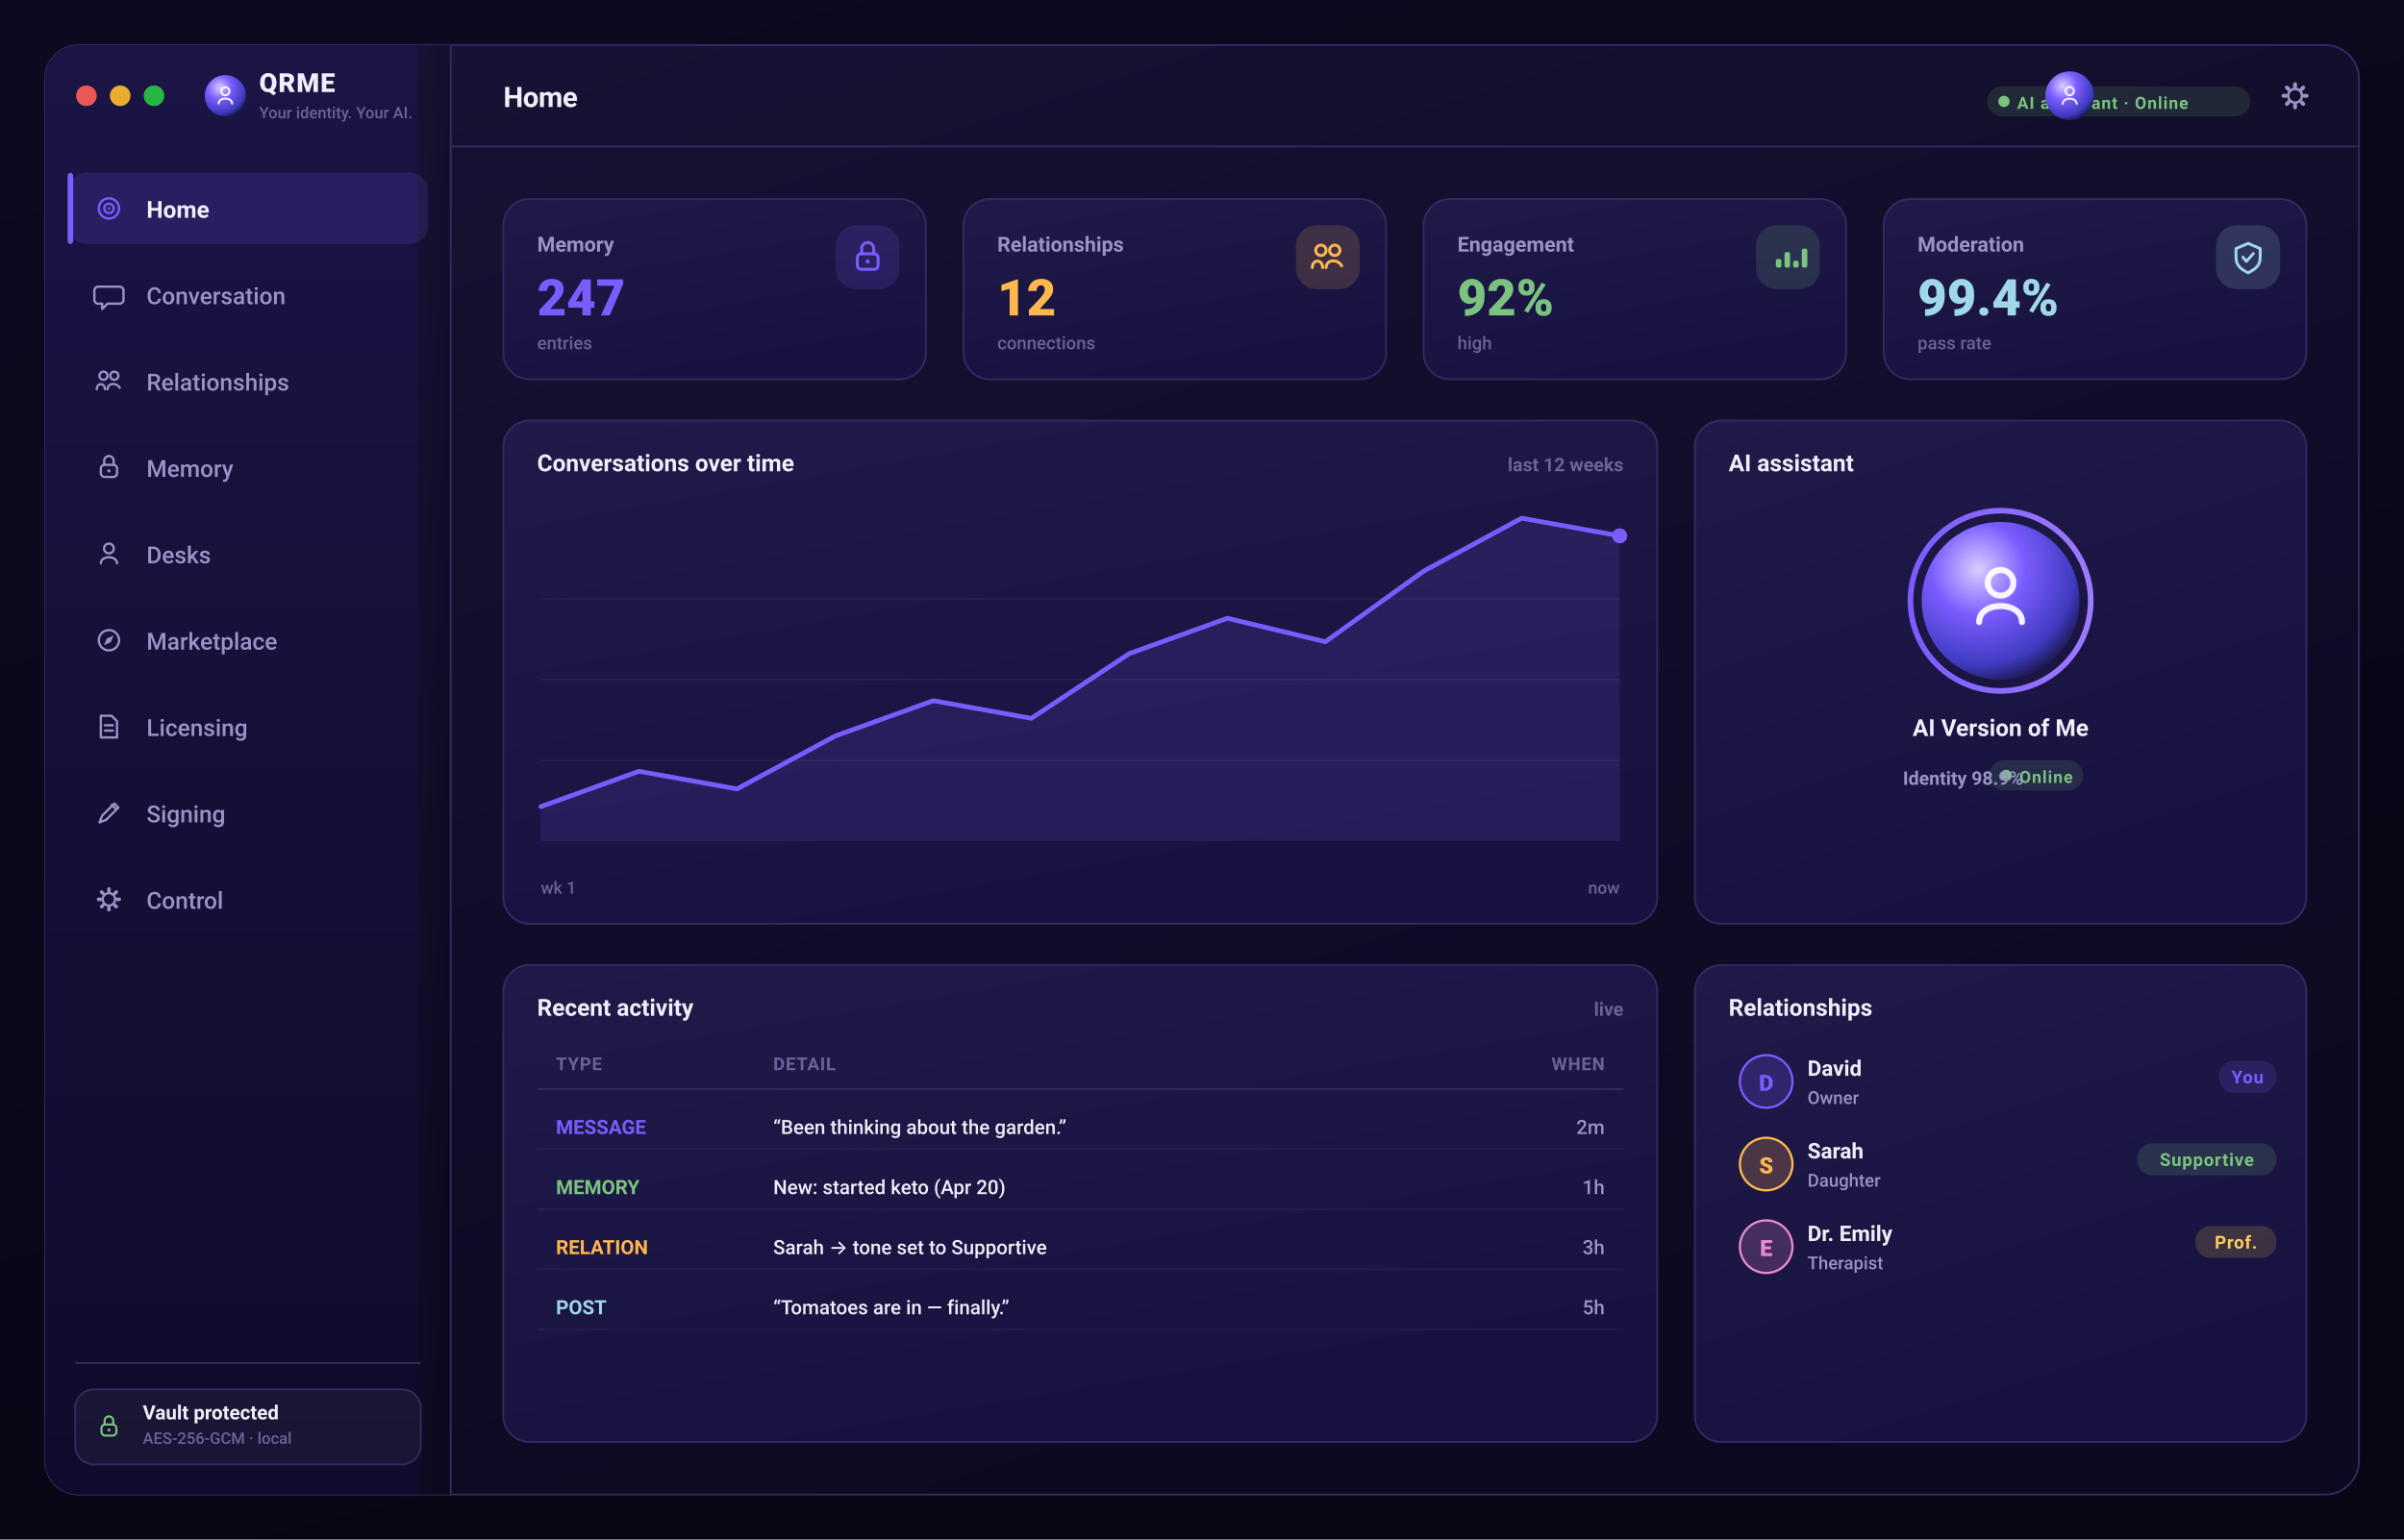
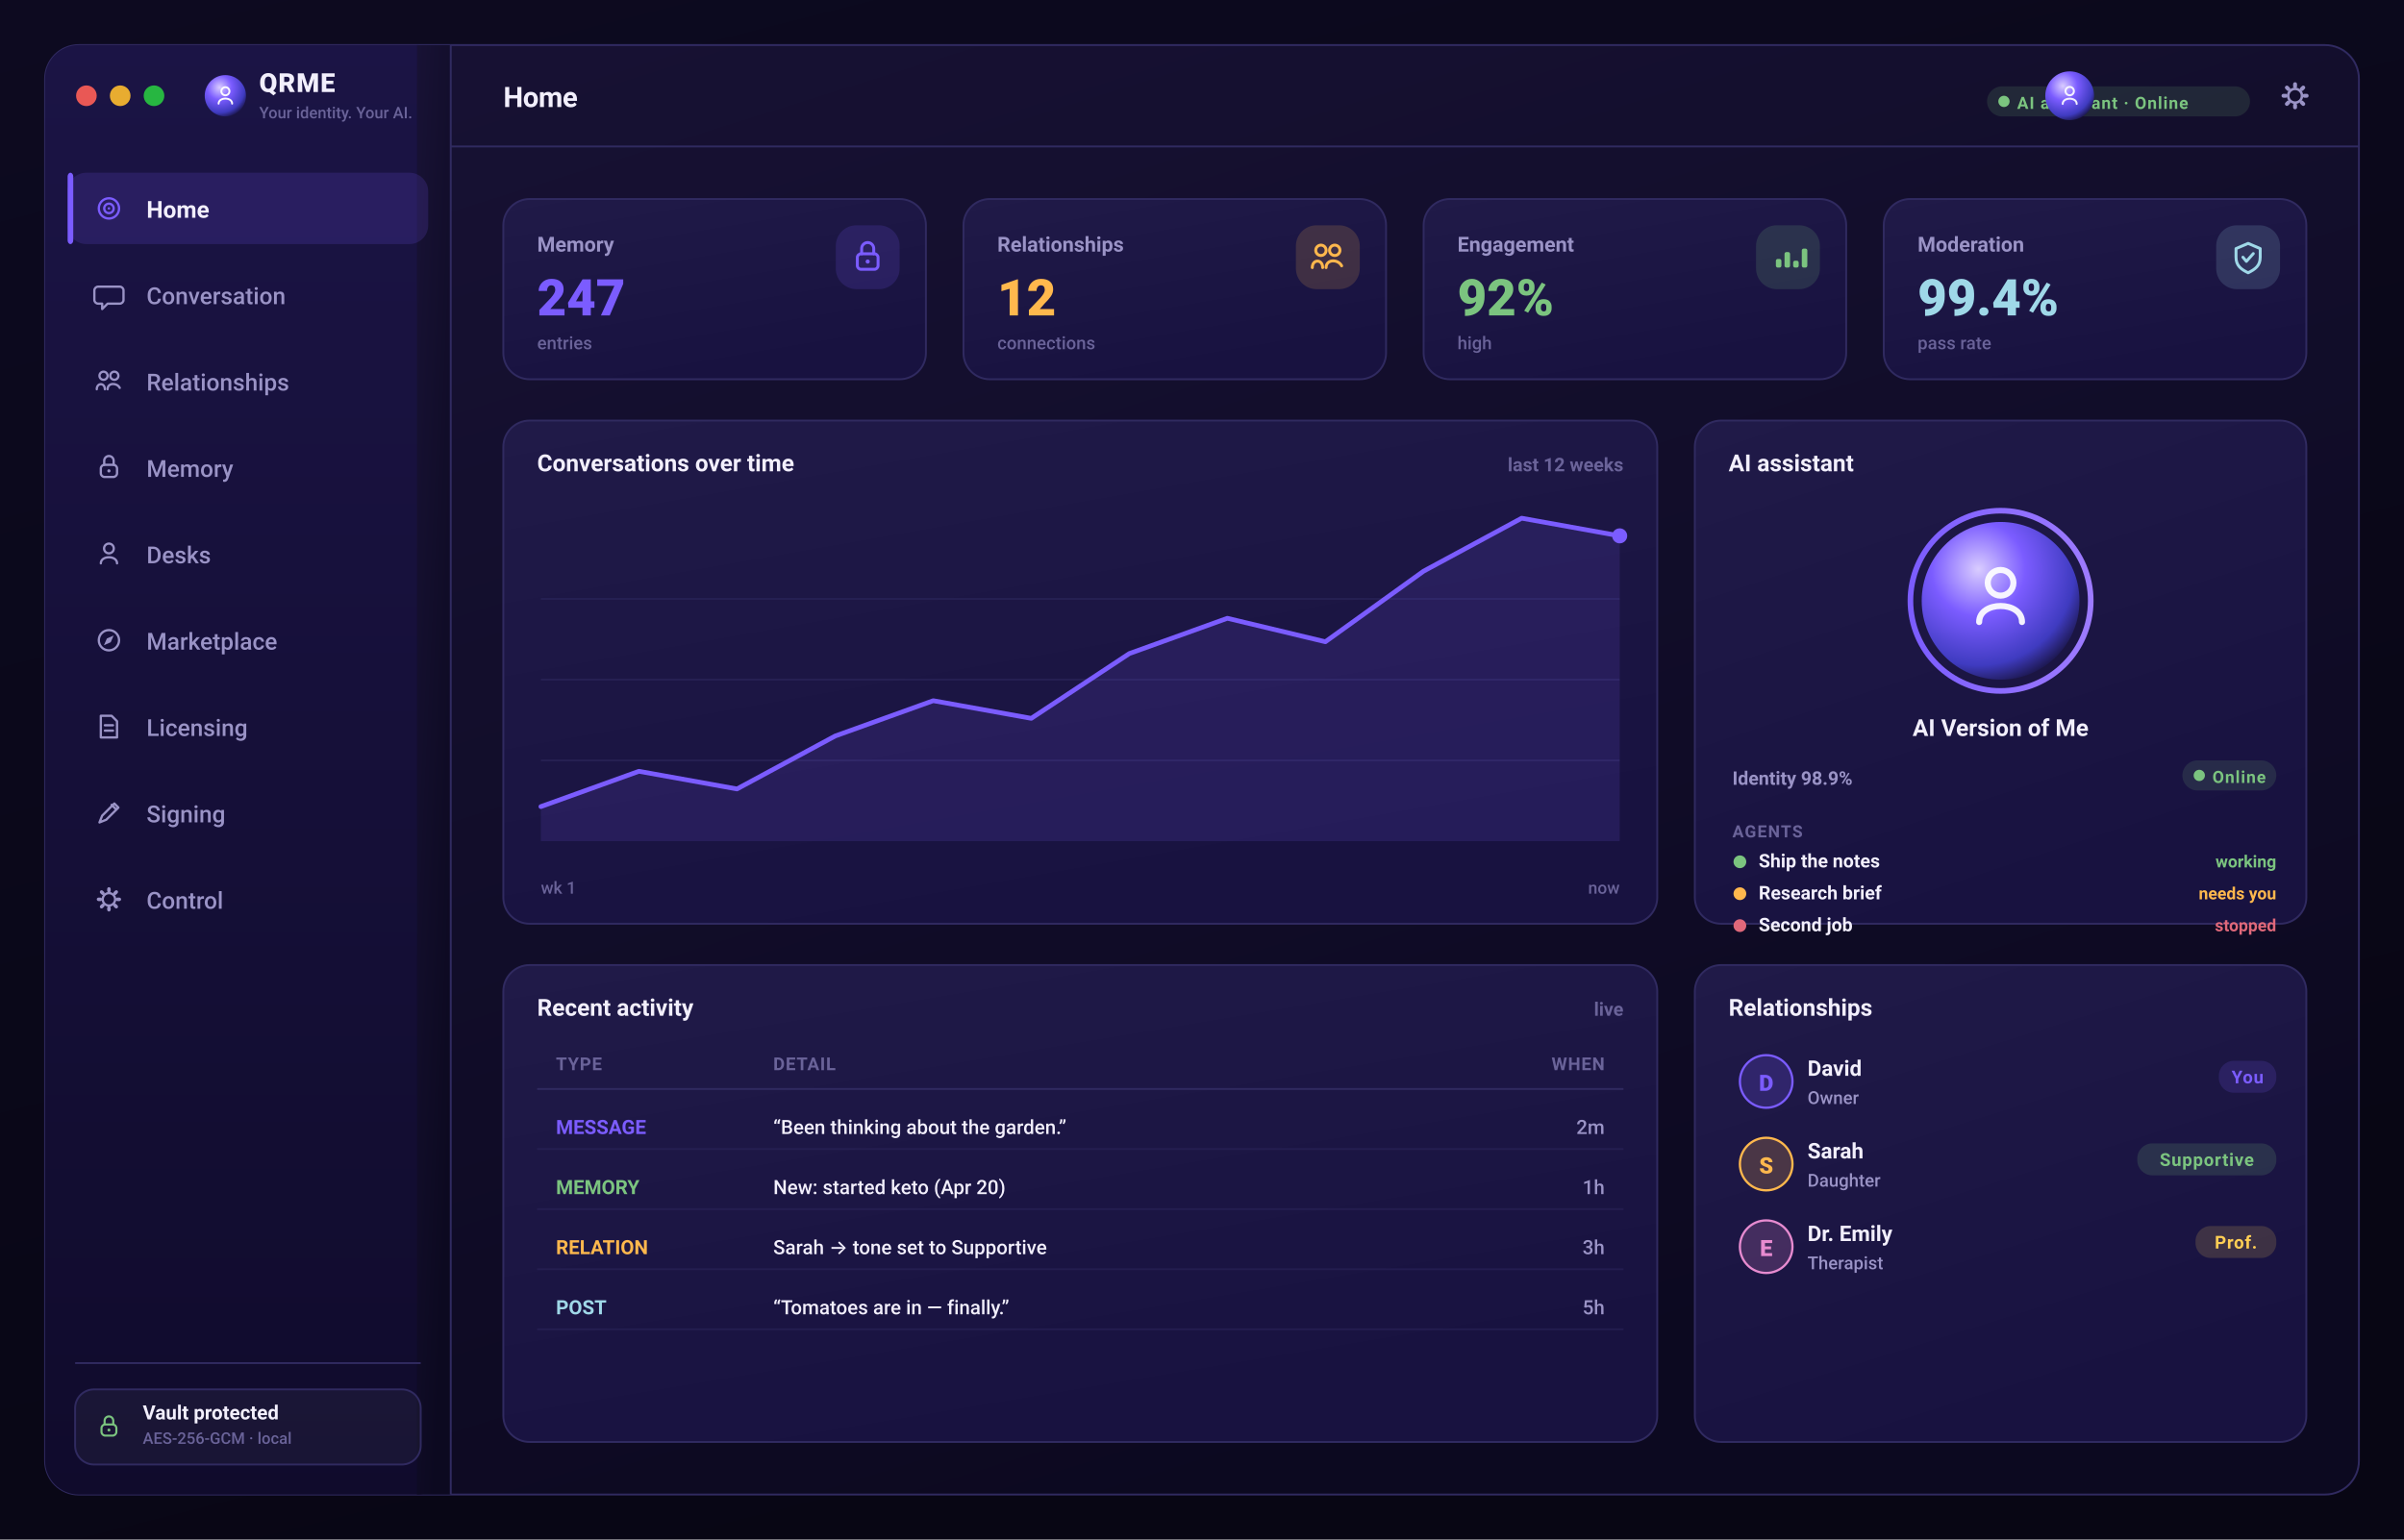
<svg xmlns="http://www.w3.org/2000/svg" width="1280" height="820" viewBox="0 0 1280 820" role="img" aria-label="QRME — Home">
  <defs>
    <linearGradient id="gPage" x1="0" y1="0" x2="0.4" y2="1">
      <stop offset="0" stop-color="#0d0a20" />
      <stop offset="1" stop-color="#080614" />
    </linearGradient>
    <linearGradient id="gScr" x1="0" y1="0" x2="0.5" y2="1">
      <stop offset="0" stop-color="#181235" />
      <stop offset="1" stop-color="#0c0920" />
    </linearGradient>
    <linearGradient id="gSide" x1="0" y1="0" x2="0" y2="1">
      <stop offset="0" stop-color="#1b1445" />
      <stop offset="1" stop-color="#100b2c" />
    </linearGradient>
    <linearGradient id="gCard" x1="0" y1="0" x2="0.4" y2="1">
      <stop offset="0" stop-color="#201a48" />
      <stop offset="1" stop-color="#181240" />
    </linearGradient>
    <linearGradient id="gBrand" x1="0" y1="0" x2="1" y2="0">
      <stop offset="0" stop-color="#7b5cff" />
      <stop offset="1" stop-color="#9d7bff" />
    </linearGradient>
    <linearGradient id="gAmber" x1="0" y1="0" x2="1" y2="0">
      <stop offset="0" stop-color="#ffb84d" />
      <stop offset="1" stop-color="#ffd27a" />
    </linearGradient>
    <radialGradient id="orb" cx="36%" cy="30%" r="78%">
      <stop offset="0" stop-color="#d9ccff" />
      <stop offset="38%" stop-color="#7b5cff" />
      <stop offset="78%" stop-color="#3f3bc0" />
      <stop offset="100%" stop-color="#140f34" />
    </radialGradient>
  </defs>
  <rect x="0.0" y="0.0" width="1280.0" height="820.0" rx="0" fill="url(#gPage)" />
  <rect x="24" y="24" width="1232" height="772" rx="18" fill="url(#gScr)" stroke="#302a60" stroke-width="1" />
  <rect x="24.0" y="24.0" width="216.0" height="772.0" rx="18" fill="url(#gSide)" />
  <rect x="222.0" y="24.0" width="18.0" height="772.0" rx="0" fill="url(#gScr)" />
  <line x1="240" y1="24" x2="240" y2="796" stroke="#302a60" stroke-width="1" />
  <line x1="240" y1="78" x2="1256" y2="78" stroke="#302a60" stroke-width="1" />
  <circle cx="46" cy="51" r="5.5" fill="#ff5f57" opacity="0.9" />
  <circle cx="64" cy="51" r="5.5" fill="#febc2e" opacity="0.9" />
  <circle cx="82" cy="51" r="5.5" fill="#28c840" opacity="0.9" />
  <circle cx="120" cy="51" r="11" fill="url(#orb)" />
  <circle cx="120" cy="48.6" r="2.16" fill="none" stroke="rgba(255,255,255,0.95)" stroke-width="1.02" stroke-linecap="round" stroke-linejoin="round" />
  <path d="M116.4 55.2 c0 -3.6 7.2 -3.6 7.2 0" fill="none" stroke="rgba(255,255,255,0.95)" stroke-width="1.02" stroke-linecap="round" stroke-linejoin="round" />
  <text x="138.0" y="49.0" font-family="-apple-system,BlinkMacSystemFont,'SF Pro Display','SF Pro Text','Segoe UI',Roboto,system-ui,sans-serif" font-size="14" font-weight="800" fill="#f2effc" text-anchor="start" letter-spacing="0.5">QRME</text>
  <text x="138.0" y="63.0" font-family="-apple-system,BlinkMacSystemFont,'SF Pro Display','SF Pro Text','Segoe UI',Roboto,system-ui,sans-serif" font-size="8.5" font-weight="500" fill="#6a6399" text-anchor="start">Your identity. Your AI.</text>
  <text x="268.0" y="57.0" font-family="-apple-system,BlinkMacSystemFont,'SF Pro Display','SF Pro Text','Segoe UI',Roboto,system-ui,sans-serif" font-size="15" font-weight="700" fill="#f2effc" text-anchor="start" letter-spacing="-0.2">Home</text>
  <rect x="1220.96" y="43.8" width="2.08" height="3.2" rx="1" transform="rotate(0 1222 51)" fill="#9a93c6" />
  <rect x="1220.96" y="43.8" width="2.08" height="3.2" rx="1" transform="rotate(45 1222 51)" fill="#9a93c6" />
  <rect x="1220.96" y="43.8" width="2.08" height="3.2" rx="1" transform="rotate(90 1222 51)" fill="#9a93c6" />
  <rect x="1220.96" y="43.8" width="2.08" height="3.2" rx="1" transform="rotate(135 1222 51)" fill="#9a93c6" />
  <rect x="1220.96" y="43.8" width="2.08" height="3.2" rx="1" transform="rotate(180 1222 51)" fill="#9a93c6" />
  <rect x="1220.96" y="43.8" width="2.08" height="3.2" rx="1" transform="rotate(225 1222 51)" fill="#9a93c6" />
  <rect x="1220.96" y="43.8" width="2.08" height="3.2" rx="1" transform="rotate(270 1222 51)" fill="#9a93c6" />
  <rect x="1220.96" y="43.8" width="2.08" height="3.2" rx="1" transform="rotate(315 1222 51)" fill="#9a93c6" />
  <circle cx="1222" cy="51" r="3.68" fill="none" stroke="#9a93c6" stroke-width="1.36" stroke-linecap="round" stroke-linejoin="round" />
  <rect x="1058.0" y="46.0" width="140.0" height="16.0" rx="8" fill="rgba(123,196,127,0.14)" />
  <circle cx="1067.0" cy="54" r="3" fill="#7bc47f" />
  <text x="1074.0" y="58.0" font-family="-apple-system,BlinkMacSystemFont,'SF Pro Display','SF Pro Text','Segoe UI',Roboto,system-ui,sans-serif" font-size="9" font-weight="700" fill="#7bc47f" text-anchor="start" letter-spacing="0.5">AI assistant · Online</text>
  <circle cx="1102" cy="51" r="13" fill="url(#orb)" />
  <circle cx="1102" cy="48.52" r="2.232" fill="none" stroke="rgba(255,255,255,0.9)" stroke-width="1.05" stroke-linecap="round" stroke-linejoin="round" />
  <path d="M1098.28 55.34 c0 -3.72 7.44 -3.72 7.44 0" fill="none" stroke="rgba(255,255,255,0.9)" stroke-width="1.05" stroke-linecap="round" stroke-linejoin="round" />
  <rect x="36.0" y="92.0" width="192.0" height="38.0" rx="10" fill="rgba(123,92,255,0.16)" />
  <rect x="36.0" y="92.0" width="3.0" height="38.0" rx="2" fill="#7b5cff" />
  <circle cx="58" cy="111" r="5.4" fill="none" stroke="#7b5cff" stroke-width="1.22" stroke-linecap="round" stroke-linejoin="round" />
  <circle cx="58" cy="111" r="2.52" fill="none" stroke="#7b5cff" stroke-width="1.22" stroke-linecap="round" stroke-linejoin="round" />
  <circle cx="58" cy="111" r="0.648" fill="#7b5cff" />
  <text x="78.0" y="116.0" font-family="-apple-system,BlinkMacSystemFont,'SF Pro Display','SF Pro Text','Segoe UI',Roboto,system-ui,sans-serif" font-size="12.5" font-weight="650" fill="#f2effc" text-anchor="start">Home</text>
  <path d="M52.24 152.68 h11.52 a2 2 0 0 1 2 2 v5.04 a2 2 0 0 1 -2 2 h-6.48 l-2.88 2.88 v-2.88 h-2.16 a2 2 0 0 1 -2 -2 v-5.04 a2 2 0 0 1 2 -2 Z" fill="none" stroke="#9a93c6" stroke-width="1.22" stroke-linecap="round" stroke-linejoin="round" />
  <text x="78.0" y="162.0" font-family="-apple-system,BlinkMacSystemFont,'SF Pro Display','SF Pro Text','Segoe UI',Roboto,system-ui,sans-serif" font-size="12.5" font-weight="500" fill="#9a93c6" text-anchor="start">Conversation</text>
  <circle cx="55.12" cy="200.12" r="2.16" fill="none" stroke="#9a93c6" stroke-width="1.22" stroke-linecap="round" stroke-linejoin="round" />
  <circle cx="60.88" cy="200.12" r="2.16" fill="none" stroke="#9a93c6" stroke-width="1.22" stroke-linecap="round" stroke-linejoin="round" />
  <path d="M51.52 207.32 c0 -3.6 4.32 -3.6 4.32 0 M57.28 207.32 c0 -3.6 5.04 -3.6 6.48 -0.72" fill="none" stroke="#9a93c6" stroke-width="1.22" stroke-linecap="round" stroke-linejoin="round" />
  <text x="78.0" y="208.0" font-family="-apple-system,BlinkMacSystemFont,'SF Pro Display','SF Pro Text','Segoe UI',Roboto,system-ui,sans-serif" font-size="12.5" font-weight="500" fill="#9a93c6" text-anchor="start">Relationships</text>
  <rect x="53.68" y="247.56" width="8.64" height="6.48" rx="2" fill="none" stroke="#9a93c6" stroke-width="1.22" stroke-linecap="round" stroke-linejoin="round" />
  <path d="M55.48 247.56 v-2.16 a2.52 2.52 0 0 1 5.04 0 v2.16" fill="none" stroke="#9a93c6" stroke-width="1.22" stroke-linecap="round" stroke-linejoin="round" />
  <circle cx="58" cy="250.8" r="0.864" fill="#9a93c6" />
  <text x="78.0" y="254.0" font-family="-apple-system,BlinkMacSystemFont,'SF Pro Display','SF Pro Text','Segoe UI',Roboto,system-ui,sans-serif" font-size="12.5" font-weight="500" fill="#9a93c6" text-anchor="start">Memory</text>
  <circle cx="58" cy="292.12" r="2.592" fill="none" stroke="#9a93c6" stroke-width="1.22" stroke-linecap="round" stroke-linejoin="round" />
  <path d="M53.68 300.04 c0 -4.32 8.64 -4.32 8.64 0" fill="none" stroke="#9a93c6" stroke-width="1.22" stroke-linecap="round" stroke-linejoin="round" />
  <text x="78.0" y="300.0" font-family="-apple-system,BlinkMacSystemFont,'SF Pro Display','SF Pro Text','Segoe UI',Roboto,system-ui,sans-serif" font-size="12.5" font-weight="500" fill="#9a93c6" text-anchor="start">Desks</text>
  <circle cx="58" cy="341" r="5.4" fill="none" stroke="#9a93c6" stroke-width="1.22" stroke-linecap="round" stroke-linejoin="round" />
  <path d="M60.52 338.48 l-1.584 3.6 -3.6 1.584 1.584 -3.6 Z" fill="#9a93c6" />
  <text x="78.0" y="346.0" font-family="-apple-system,BlinkMacSystemFont,'SF Pro Display','SF Pro Text','Segoe UI',Roboto,system-ui,sans-serif" font-size="12.5" font-weight="500" fill="#9a93c6" text-anchor="start">Marketplace</text>
  <path d="M53.68 381.24 h5.76 l2.88 2.88 v8.64 h-8.64 Z" fill="none" stroke="#9a93c6" stroke-width="1.22" stroke-linecap="round" stroke-linejoin="round" />
  <path d="M55.84 386.28 h4.32 M55.84 389.16 h4.32" fill="none" stroke="#9a93c6" stroke-width="1.22" stroke-linecap="round" stroke-linejoin="round" />
  <text x="78.0" y="392.0" font-family="-apple-system,BlinkMacSystemFont,'SF Pro Display','SF Pro Text','Segoe UI',Roboto,system-ui,sans-serif" font-size="12.5" font-weight="500" fill="#9a93c6" text-anchor="start">Licensing</text>
  <path d="M52.96 438.04 l1.44 -3.6 6.48 -6.48 2.16 2.16 -6.48 6.48 -3.6 1.44 Z" fill="none" stroke="#9a93c6" stroke-width="1.22" stroke-linecap="round" stroke-linejoin="round" />
  <path d="M59.44 428.68 l2.16 2.16" fill="none" stroke="#9a93c6" stroke-width="1.22" stroke-linecap="round" stroke-linejoin="round" />
  <text x="78.0" y="438.0" font-family="-apple-system,BlinkMacSystemFont,'SF Pro Display','SF Pro Text','Segoe UI',Roboto,system-ui,sans-serif" font-size="12.5" font-weight="500" fill="#9a93c6" text-anchor="start">Signing</text>
  <rect x="57.064" y="472.52" width="1.872" height="2.88" rx="1" transform="rotate(0 58 479)" fill="#9a93c6" />
  <rect x="57.064" y="472.52" width="1.872" height="2.88" rx="1" transform="rotate(45 58 479)" fill="#9a93c6" />
  <rect x="57.064" y="472.52" width="1.872" height="2.88" rx="1" transform="rotate(90 58 479)" fill="#9a93c6" />
  <rect x="57.064" y="472.52" width="1.872" height="2.88" rx="1" transform="rotate(135 58 479)" fill="#9a93c6" />
  <rect x="57.064" y="472.52" width="1.872" height="2.88" rx="1" transform="rotate(180 58 479)" fill="#9a93c6" />
  <rect x="57.064" y="472.52" width="1.872" height="2.88" rx="1" transform="rotate(225 58 479)" fill="#9a93c6" />
  <rect x="57.064" y="472.52" width="1.872" height="2.88" rx="1" transform="rotate(270 58 479)" fill="#9a93c6" />
  <rect x="57.064" y="472.52" width="1.872" height="2.88" rx="1" transform="rotate(315 58 479)" fill="#9a93c6" />
  <circle cx="58" cy="479" r="3.312" fill="none" stroke="#9a93c6" stroke-width="1.22" stroke-linecap="round" stroke-linejoin="round" />
  <text x="78.0" y="484.0" font-family="-apple-system,BlinkMacSystemFont,'SF Pro Display','SF Pro Text','Segoe UI',Roboto,system-ui,sans-serif" font-size="12.5" font-weight="500" fill="#9a93c6" text-anchor="start">Control</text>
  <line x1="40" y1="726" x2="224" y2="726" stroke="#302a60" stroke-width="1" />
  <rect x="40.0" y="740.0" width="184.0" height="40.0" rx="10" fill="rgba(255,255,255,0.04)" stroke="#302a60" stroke-width="1" />
  <rect x="54.04" y="758.68" width="7.92" height="5.94" rx="2" fill="none" stroke="#7bc47f" stroke-width="1.12" stroke-linecap="round" stroke-linejoin="round" />
  <path d="M55.69 758.68 v-1.98 a2.31 2.31 0 0 1 4.62 0 v1.98" fill="none" stroke="#7bc47f" stroke-width="1.12" stroke-linecap="round" stroke-linejoin="round" />
  <circle cx="58" cy="761.65" r="0.792" fill="#7bc47f" />
  <text x="76.0" y="756.0" font-family="-apple-system,BlinkMacSystemFont,'SF Pro Display','SF Pro Text','Segoe UI',Roboto,system-ui,sans-serif" font-size="10.5" font-weight="650" fill="#f2effc" text-anchor="start">Vault protected</text>
  <text x="76.0" y="769.0" font-family="-apple-system,BlinkMacSystemFont,'SF Pro Display','SF Pro Text','Segoe UI',Roboto,system-ui,sans-serif" font-size="8.5" font-weight="500" fill="#6a6399" text-anchor="start">AES-256-GCM · local</text>
  <rect x="268.0" y="106.0" width="225.0" height="96.0" rx="14" fill="url(#gCard)" stroke="#302a60" stroke-width="1" />
  <text x="286.0" y="134.0" font-family="-apple-system,BlinkMacSystemFont,'SF Pro Display','SF Pro Text','Segoe UI',Roboto,system-ui,sans-serif" font-size="11" font-weight="600" fill="#9a93c6" text-anchor="start">Memory</text>
  <text x="286.0" y="168.0" font-family="-apple-system,BlinkMacSystemFont,'SF Pro Display','SF Pro Text','Segoe UI',Roboto,system-ui,sans-serif" font-size="27" font-weight="800" fill="#7b5cff" text-anchor="start">247</text>
  <text x="286.0" y="186.0" font-family="-apple-system,BlinkMacSystemFont,'SF Pro Display','SF Pro Text','Segoe UI',Roboto,system-ui,sans-serif" font-size="9.5" font-weight="500" fill="#6a6399" text-anchor="start">entries</text>
  <rect x="445.0" y="120.0" width="34.0" height="34.0" rx="11" fill="rgba(123,92,255,0.16)" />
  <rect x="456.48" y="135.16" width="11.04" height="8.28" rx="2" fill="none" stroke="#7b5cff" stroke-width="1.56" stroke-linecap="round" stroke-linejoin="round" />
  <path d="M458.78 135.16 v-2.76 a3.22 3.22 0 0 1 6.44 0 v2.76" fill="none" stroke="#7b5cff" stroke-width="1.56" stroke-linecap="round" stroke-linejoin="round" />
  <circle cx="462.0" cy="139.3" r="1.104" fill="#7b5cff" />
  <rect x="513.0" y="106.0" width="225.0" height="96.0" rx="14" fill="url(#gCard)" stroke="#302a60" stroke-width="1" />
  <text x="531.0" y="134.0" font-family="-apple-system,BlinkMacSystemFont,'SF Pro Display','SF Pro Text','Segoe UI',Roboto,system-ui,sans-serif" font-size="11" font-weight="600" fill="#9a93c6" text-anchor="start">Relationships</text>
  <text x="531.0" y="168.0" font-family="-apple-system,BlinkMacSystemFont,'SF Pro Display','SF Pro Text','Segoe UI',Roboto,system-ui,sans-serif" font-size="27" font-weight="800" fill="#ffb84d" text-anchor="start">12</text>
  <text x="531.0" y="186.0" font-family="-apple-system,BlinkMacSystemFont,'SF Pro Display','SF Pro Text','Segoe UI',Roboto,system-ui,sans-serif" font-size="9.5" font-weight="500" fill="#6a6399" text-anchor="start">connections</text>
  <rect x="690.0" y="120.0" width="34.0" height="34.0" rx="11" fill="rgba(255,184,77,0.16)" />
  <circle cx="703.32" cy="133.32" r="2.76" fill="none" stroke="#ffb84d" stroke-width="1.56" stroke-linecap="round" stroke-linejoin="round" />
  <circle cx="710.68" cy="133.32" r="2.76" fill="none" stroke="#ffb84d" stroke-width="1.56" stroke-linecap="round" stroke-linejoin="round" />
  <path d="M698.72 142.52 c0 -4.6 5.52 -4.6 5.52 0 M706.08 142.52 c0 -4.6 6.44 -4.6 8.28 -0.92" fill="none" stroke="#ffb84d" stroke-width="1.56" stroke-linecap="round" stroke-linejoin="round" />
  <rect x="758.0" y="106.0" width="225.0" height="96.0" rx="14" fill="url(#gCard)" stroke="#302a60" stroke-width="1" />
  <text x="776.0" y="134.0" font-family="-apple-system,BlinkMacSystemFont,'SF Pro Display','SF Pro Text','Segoe UI',Roboto,system-ui,sans-serif" font-size="11" font-weight="600" fill="#9a93c6" text-anchor="start">Engagement</text>
  <text x="776.0" y="168.0" font-family="-apple-system,BlinkMacSystemFont,'SF Pro Display','SF Pro Text','Segoe UI',Roboto,system-ui,sans-serif" font-size="27" font-weight="800" fill="#7bc47f" text-anchor="start">92%</text>
  <text x="776.0" y="186.0" font-family="-apple-system,BlinkMacSystemFont,'SF Pro Display','SF Pro Text','Segoe UI',Roboto,system-ui,sans-serif" font-size="9.5" font-weight="500" fill="#6a6399" text-anchor="start">high</text>
  <rect x="935.0" y="120.0" width="34.0" height="34.0" rx="11" fill="rgba(123,196,127,0.16)" />
  <rect x="945.56" y="137.92" width="2.944" height="4.6" rx="1" fill="#7bc47f" />
  <rect x="950.16" y="134.24" width="2.944" height="8.28" rx="1" fill="#7bc47f" />
  <rect x="954.76" y="138.84" width="2.944" height="3.68" rx="1" fill="#7bc47f" />
  <rect x="959.36" y="132.4" width="2.944" height="10.12" rx="1" fill="#7bc47f" />
  <rect x="1003.0" y="106.0" width="225.0" height="96.0" rx="14" fill="url(#gCard)" stroke="#302a60" stroke-width="1" />
  <text x="1021.0" y="134.0" font-family="-apple-system,BlinkMacSystemFont,'SF Pro Display','SF Pro Text','Segoe UI',Roboto,system-ui,sans-serif" font-size="11" font-weight="600" fill="#9a93c6" text-anchor="start">Moderation</text>
  <text x="1021.0" y="168.0" font-family="-apple-system,BlinkMacSystemFont,'SF Pro Display','SF Pro Text','Segoe UI',Roboto,system-ui,sans-serif" font-size="27" font-weight="800" fill="#9fd8e8" text-anchor="start">99.4%</text>
  <text x="1021.0" y="186.0" font-family="-apple-system,BlinkMacSystemFont,'SF Pro Display','SF Pro Text','Segoe UI',Roboto,system-ui,sans-serif" font-size="9.5" font-weight="500" fill="#6a6399" text-anchor="start">pass rate</text>
  <rect x="1180.0" y="120.0" width="34.0" height="34.0" rx="11" fill="rgba(159,216,232,0.16)" />
  <path d="M1197.0 129.64 l6.44 2.76 v4.6 c0 4.6 -2.76 6.44 -6.44 8.28 c-3.68 -1.84 -6.44 -3.68 -6.44 -8.28 v-4.6 Z" fill="none" stroke="#9fd8e8" stroke-width="1.56" stroke-linecap="round" stroke-linejoin="round" />
  <path d="M1194.24 137 l1.84 2.208 3.68 -4.14" fill="none" stroke="#9fd8e8" stroke-width="1.56" stroke-linecap="round" stroke-linejoin="round" />
  <rect x="268.0" y="224.0" width="614.4" height="268.0" rx="14" fill="url(#gCard)" stroke="#302a60" stroke-width="1" />
  <text x="286.0" y="251.0" font-family="-apple-system,BlinkMacSystemFont,'SF Pro Display','SF Pro Text','Segoe UI',Roboto,system-ui,sans-serif" font-size="12.5" font-weight="700" fill="#f2effc" text-anchor="start">Conversations over time</text>
  <text x="864.4" y="251.0" font-family="-apple-system,BlinkMacSystemFont,'SF Pro Display','SF Pro Text','Segoe UI',Roboto,system-ui,sans-serif" font-size="10" font-weight="600" fill="#6a6399" text-anchor="end">last 12 weeks</text>
  <line x1="288" y1="319.0" x2="862.4" y2="319.0" stroke="rgba(48,42,96,0.5)" stroke-width="1" />
  <line x1="288" y1="362.0" x2="862.4" y2="362.0" stroke="rgba(48,42,96,0.5)" stroke-width="1" />
  <line x1="288" y1="405.0" x2="862.4" y2="405.0" stroke="rgba(48,42,96,0.5)" stroke-width="1" />
  <polygon points="288,448 288.0,429.6 340.2,410.8 392.4,420.2 444.7,392.0 496.9,373.2 549.1,382.6 601.3,348.1 653.5,329.3 705.7,341.8 758.0,304.2 810.2,276.0 862.4,285.4 862.4,448" fill="rgba(123,92,255,0.13)" />
  <polyline points="288.0,429.6 340.2,410.8 392.4,420.2 444.7,392.0 496.9,373.2 549.1,382.6 601.3,348.1 653.5,329.3 705.7,341.8 758.0,304.2 810.2,276.0 862.4,285.4" fill="none" stroke="#7b5cff" stroke-width="2.5" stroke-linejoin="round" stroke-linecap="round" />
  <circle cx="862.4" cy="285.4" r="4" fill="#7b5cff" />
  <text x="288.0" y="476.0" font-family="-apple-system,BlinkMacSystemFont,'SF Pro Display','SF Pro Text','Segoe UI',Roboto,system-ui,sans-serif" font-size="9" font-weight="500" fill="#6a6399" text-anchor="start">wk 1</text>
  <text x="862.4" y="476.0" font-family="-apple-system,BlinkMacSystemFont,'SF Pro Display','SF Pro Text','Segoe UI',Roboto,system-ui,sans-serif" font-size="9" font-weight="500" fill="#6a6399" text-anchor="end">now</text>
  <rect x="902.4" y="224.0" width="325.6" height="268.0" rx="14" fill="url(#gCard)" stroke="#302a60" stroke-width="1" />
  <text x="920.4" y="251.0" font-family="-apple-system,BlinkMacSystemFont,'SF Pro Display','SF Pro Text','Segoe UI',Roboto,system-ui,sans-serif" font-size="12.5" font-weight="700" fill="#f2effc" text-anchor="start">AI assistant</text>
  <circle cx="1065.2" cy="320" r="42" fill="url(#orb)" />
  <circle cx="1065.2" cy="310.4" r="6.84" fill="none" stroke="rgba(255,255,255,0.92)" stroke-width="3.23" stroke-linecap="round" stroke-linejoin="round" />
  <path d="M1053.8 331.3 c0 -11.4 22.8 -11.4 22.8 0" fill="none" stroke="rgba(255,255,255,0.92)" stroke-width="3.23" stroke-linecap="round" stroke-linejoin="round" />
  <circle cx="1065.2" cy="320" r="48" fill="none" stroke="url(#gBrand)" stroke-width="3" />
  <text x="1065.2" y="392.0" font-family="-apple-system,BlinkMacSystemFont,'SF Pro Display','SF Pro Text','Segoe UI',Roboto,system-ui,sans-serif" font-size="12.5" font-weight="700" fill="#f2effc" text-anchor="middle">AI Version of Me</text>
-   <rect x="1059.2" y="405.0" width="50.0" height="16.0" rx="8" fill="rgba(123,196,127,0.14)" />
-   <circle cx="1068.2" cy="413" r="3" fill="#7bc47f" />
-   <text x="1075.2" y="417.0" font-family="-apple-system,BlinkMacSystemFont,'SF Pro Display','SF Pro Text','Segoe UI',Roboto,system-ui,sans-serif" font-size="9" font-weight="700" fill="#7bc47f" text-anchor="start" letter-spacing="0.5">Online</text>
-   <text x="1013.2" y="418.0" font-family="-apple-system,BlinkMacSystemFont,'SF Pro Display','SF Pro Text','Segoe UI',Roboto,system-ui,sans-serif" font-size="10" font-weight="600" fill="#9a93c6" text-anchor="start">Identity 98.9%</text>
+   <text x="922.4" y="418.0" font-family="-apple-system,BlinkMacSystemFont,'SF Pro Display','SF Pro Text','Segoe UI',Roboto,system-ui,sans-serif" font-size="10" font-weight="600" fill="#9a93c6" text-anchor="start">Identity 98.9%</text>
+   <rect x="1162.0" y="405.0" width="50.0" height="16.0" rx="8" fill="rgba(123,196,127,0.14)" />
+   <circle cx="1171.0" cy="413" r="3" fill="#7bc47f" />
+   <text x="1178.0" y="417.0" font-family="-apple-system,BlinkMacSystemFont,'SF Pro Display','SF Pro Text','Segoe UI',Roboto,system-ui,sans-serif" font-size="9" font-weight="700" fill="#7bc47f" text-anchor="start" letter-spacing="0.5">Online</text>
+   <text x="922.4" y="446.0" font-family="-apple-system,BlinkMacSystemFont,'SF Pro Display','SF Pro Text','Segoe UI',Roboto,system-ui,sans-serif" font-size="9" font-weight="700" fill="#6a6399" text-anchor="start" letter-spacing="0.6">AGENTS</text>
+   <circle cx="926.4" cy="459" r="3.4" fill="#7bc47f" />
+   <text x="936.4" y="462.0" font-family="-apple-system,BlinkMacSystemFont,'SF Pro Display','SF Pro Text','Segoe UI',Roboto,system-ui,sans-serif" font-size="10" font-weight="600" fill="#f2effc" text-anchor="start">Ship the notes</text>
+   <text x="1212.0" y="462.0" font-family="-apple-system,BlinkMacSystemFont,'SF Pro Display','SF Pro Text','Segoe UI',Roboto,system-ui,sans-serif" font-size="9" font-weight="700" fill="#7bc47f" text-anchor="end">working</text>
+   <circle cx="926.4" cy="476" r="3.4" fill="#ffb84d" />
+   <text x="936.4" y="479.0" font-family="-apple-system,BlinkMacSystemFont,'SF Pro Display','SF Pro Text','Segoe UI',Roboto,system-ui,sans-serif" font-size="10" font-weight="600" fill="#f2effc" text-anchor="start">Research brief</text>
+   <text x="1212.0" y="479.0" font-family="-apple-system,BlinkMacSystemFont,'SF Pro Display','SF Pro Text','Segoe UI',Roboto,system-ui,sans-serif" font-size="9" font-weight="700" fill="#ffb84d" text-anchor="end">needs you</text>
+   <circle cx="926.4" cy="493" r="3.4" fill="#e0687a" />
+   <text x="936.4" y="496.0" font-family="-apple-system,BlinkMacSystemFont,'SF Pro Display','SF Pro Text','Segoe UI',Roboto,system-ui,sans-serif" font-size="10" font-weight="600" fill="#f2effc" text-anchor="start">Second job</text>
+   <text x="1212.0" y="496.0" font-family="-apple-system,BlinkMacSystemFont,'SF Pro Display','SF Pro Text','Segoe UI',Roboto,system-ui,sans-serif" font-size="9" font-weight="700" fill="#e0687a" text-anchor="end">stopped</text>
  <rect x="268.0" y="514.0" width="614.4" height="254.0" rx="14" fill="url(#gCard)" stroke="#302a60" stroke-width="1" />
  <text x="286.0" y="541.0" font-family="-apple-system,BlinkMacSystemFont,'SF Pro Display','SF Pro Text','Segoe UI',Roboto,system-ui,sans-serif" font-size="12.5" font-weight="700" fill="#f2effc" text-anchor="start">Recent activity</text>
  <text x="864.4" y="541.0" font-family="-apple-system,BlinkMacSystemFont,'SF Pro Display','SF Pro Text','Segoe UI',Roboto,system-ui,sans-serif" font-size="10" font-weight="600" fill="#6a6399" text-anchor="end">live</text>
  <text x="296.0" y="570.0" font-family="-apple-system,BlinkMacSystemFont,'SF Pro Display','SF Pro Text','Segoe UI',Roboto,system-ui,sans-serif" font-size="9.5" font-weight="700" fill="#6a6399" text-anchor="start" letter-spacing="0.4">TYPE</text>
  <text x="411.7" y="570.0" font-family="-apple-system,BlinkMacSystemFont,'SF Pro Display','SF Pro Text','Segoe UI',Roboto,system-ui,sans-serif" font-size="9.5" font-weight="700" fill="#6a6399" text-anchor="start" letter-spacing="0.4">DETAIL</text>
  <text x="854.4" y="570.0" font-family="-apple-system,BlinkMacSystemFont,'SF Pro Display','SF Pro Text','Segoe UI',Roboto,system-ui,sans-serif" font-size="9.5" font-weight="700" fill="#6a6399" text-anchor="end" letter-spacing="0.4">WHEN</text>
  <line x1="286" y1="580" x2="864.4" y2="580" stroke="#302a60" stroke-width="1" />
  <text x="296.0" y="604.0" font-family="-apple-system,BlinkMacSystemFont,'SF Pro Display','SF Pro Text','Segoe UI',Roboto,system-ui,sans-serif" font-size="10.5" font-weight="700" fill="#7b5cff" text-anchor="start">MESSAGE</text>
  <text x="411.7" y="604.0" font-family="-apple-system,BlinkMacSystemFont,'SF Pro Display','SF Pro Text','Segoe UI',Roboto,system-ui,sans-serif" font-size="10.5" font-weight="500" fill="#f2effc" text-anchor="start">“Been thinking about the garden.”</text>
  <text x="854.4" y="604.0" font-family="-apple-system,BlinkMacSystemFont,'SF Pro Display','SF Pro Text','Segoe UI',Roboto,system-ui,sans-serif" font-size="10.5" font-weight="500" fill="#9a93c6" text-anchor="end">2m</text>
  <line x1="286" y1="612" x2="864.4" y2="612" stroke="rgba(48,42,96,0.45)" stroke-width="1" />
  <text x="296.0" y="636.0" font-family="-apple-system,BlinkMacSystemFont,'SF Pro Display','SF Pro Text','Segoe UI',Roboto,system-ui,sans-serif" font-size="10.5" font-weight="700" fill="#7bc47f" text-anchor="start">MEMORY</text>
  <text x="411.7" y="636.0" font-family="-apple-system,BlinkMacSystemFont,'SF Pro Display','SF Pro Text','Segoe UI',Roboto,system-ui,sans-serif" font-size="10.5" font-weight="500" fill="#f2effc" text-anchor="start">New: started keto (Apr 20)</text>
  <text x="854.4" y="636.0" font-family="-apple-system,BlinkMacSystemFont,'SF Pro Display','SF Pro Text','Segoe UI',Roboto,system-ui,sans-serif" font-size="10.5" font-weight="500" fill="#9a93c6" text-anchor="end">1h</text>
  <line x1="286" y1="644" x2="864.4" y2="644" stroke="rgba(48,42,96,0.45)" stroke-width="1" />
  <text x="296.0" y="668.0" font-family="-apple-system,BlinkMacSystemFont,'SF Pro Display','SF Pro Text','Segoe UI',Roboto,system-ui,sans-serif" font-size="10.5" font-weight="700" fill="#ffb84d" text-anchor="start">RELATION</text>
  <text x="411.7" y="668.0" font-family="-apple-system,BlinkMacSystemFont,'SF Pro Display','SF Pro Text','Segoe UI',Roboto,system-ui,sans-serif" font-size="10.5" font-weight="500" fill="#f2effc" text-anchor="start">Sarah → tone set to Supportive</text>
  <text x="854.4" y="668.0" font-family="-apple-system,BlinkMacSystemFont,'SF Pro Display','SF Pro Text','Segoe UI',Roboto,system-ui,sans-serif" font-size="10.5" font-weight="500" fill="#9a93c6" text-anchor="end">3h</text>
  <line x1="286" y1="676" x2="864.4" y2="676" stroke="rgba(48,42,96,0.45)" stroke-width="1" />
  <text x="296.0" y="700.0" font-family="-apple-system,BlinkMacSystemFont,'SF Pro Display','SF Pro Text','Segoe UI',Roboto,system-ui,sans-serif" font-size="10.5" font-weight="700" fill="#9fd8e8" text-anchor="start">POST</text>
  <text x="411.7" y="700.0" font-family="-apple-system,BlinkMacSystemFont,'SF Pro Display','SF Pro Text','Segoe UI',Roboto,system-ui,sans-serif" font-size="10.5" font-weight="500" fill="#f2effc" text-anchor="start">“Tomatoes are in — finally.”</text>
  <text x="854.4" y="700.0" font-family="-apple-system,BlinkMacSystemFont,'SF Pro Display','SF Pro Text','Segoe UI',Roboto,system-ui,sans-serif" font-size="10.5" font-weight="500" fill="#9a93c6" text-anchor="end">5h</text>
  <line x1="286" y1="708" x2="864.4" y2="708" stroke="rgba(48,42,96,0.45)" stroke-width="1" />
  <rect x="902.4" y="514.0" width="325.6" height="254.0" rx="14" fill="url(#gCard)" stroke="#302a60" stroke-width="1" />
  <text x="920.4" y="541.0" font-family="-apple-system,BlinkMacSystemFont,'SF Pro Display','SF Pro Text','Segoe UI',Roboto,system-ui,sans-serif" font-size="12.5" font-weight="700" fill="#f2effc" text-anchor="start">Relationships</text>
  <circle cx="940.4" cy="576" r="14" fill="rgba(123,92,255,0.2)" stroke="#7b5cff" stroke-width="1.2" />
  <text x="940.4" y="581.0" font-family="-apple-system,BlinkMacSystemFont,'SF Pro Display','SF Pro Text','Segoe UI',Roboto,system-ui,sans-serif" font-size="12" font-weight="800" fill="#7b5cff" text-anchor="middle">D</text>
  <text x="962.4" y="573.0" font-family="-apple-system,BlinkMacSystemFont,'SF Pro Display','SF Pro Text','Segoe UI',Roboto,system-ui,sans-serif" font-size="11.5" font-weight="700" fill="#f2effc" text-anchor="start">David</text>
  <text x="962.4" y="588.0" font-family="-apple-system,BlinkMacSystemFont,'SF Pro Display','SF Pro Text','Segoe UI',Roboto,system-ui,sans-serif" font-size="9.5" font-weight="500" fill="#9a93c6" text-anchor="start">Owner</text>
  <rect x="1181.4" y="565.0" width="30.6" height="17.0" rx="8" fill="rgba(123,92,255,0.16)" />
  <text x="1196.7" y="577.0" font-family="-apple-system,BlinkMacSystemFont,'SF Pro Display','SF Pro Text','Segoe UI',Roboto,system-ui,sans-serif" font-size="9.5" font-weight="700" fill="#7b5cff" text-anchor="middle" letter-spacing="0.4">You</text>
  <circle cx="940.4" cy="620" r="14" fill="rgba(255,184,77,0.2)" stroke="#ffb84d" stroke-width="1.2" />
  <text x="940.4" y="625.0" font-family="-apple-system,BlinkMacSystemFont,'SF Pro Display','SF Pro Text','Segoe UI',Roboto,system-ui,sans-serif" font-size="12" font-weight="800" fill="#ffb84d" text-anchor="middle">S</text>
  <text x="962.4" y="617.0" font-family="-apple-system,BlinkMacSystemFont,'SF Pro Display','SF Pro Text','Segoe UI',Roboto,system-ui,sans-serif" font-size="11.5" font-weight="700" fill="#f2effc" text-anchor="start">Sarah</text>
  <text x="962.4" y="632.0" font-family="-apple-system,BlinkMacSystemFont,'SF Pro Display','SF Pro Text','Segoe UI',Roboto,system-ui,sans-serif" font-size="9.5" font-weight="500" fill="#9a93c6" text-anchor="start">Daughter</text>
  <rect x="1138.0" y="609.0" width="74.0" height="17.0" rx="8" fill="rgba(123,196,127,0.16)" />
  <text x="1175.0" y="621.0" font-family="-apple-system,BlinkMacSystemFont,'SF Pro Display','SF Pro Text','Segoe UI',Roboto,system-ui,sans-serif" font-size="9.5" font-weight="700" fill="#7bc47f" text-anchor="middle" letter-spacing="0.4">Supportive</text>
  <circle cx="940.4" cy="664" r="14" fill="rgba(231,139,208,0.2)" stroke="#e78bd0" stroke-width="1.2" />
  <text x="940.4" y="669.0" font-family="-apple-system,BlinkMacSystemFont,'SF Pro Display','SF Pro Text','Segoe UI',Roboto,system-ui,sans-serif" font-size="12" font-weight="800" fill="#e78bd0" text-anchor="middle">E</text>
  <text x="962.4" y="661.0" font-family="-apple-system,BlinkMacSystemFont,'SF Pro Display','SF Pro Text','Segoe UI',Roboto,system-ui,sans-serif" font-size="11.5" font-weight="700" fill="#f2effc" text-anchor="start">Dr. Emily</text>
  <text x="962.4" y="676.0" font-family="-apple-system,BlinkMacSystemFont,'SF Pro Display','SF Pro Text','Segoe UI',Roboto,system-ui,sans-serif" font-size="9.5" font-weight="500" fill="#9a93c6" text-anchor="start">Therapist</text>
  <rect x="1169.0" y="653.0" width="43.0" height="17.0" rx="8" fill="rgba(255,206,84,0.16)" />
  <text x="1190.5" y="665.0" font-family="-apple-system,BlinkMacSystemFont,'SF Pro Display','SF Pro Text','Segoe UI',Roboto,system-ui,sans-serif" font-size="9.5" font-weight="700" fill="#ffce54" text-anchor="middle" letter-spacing="0.4">Prof.</text>
</svg>
